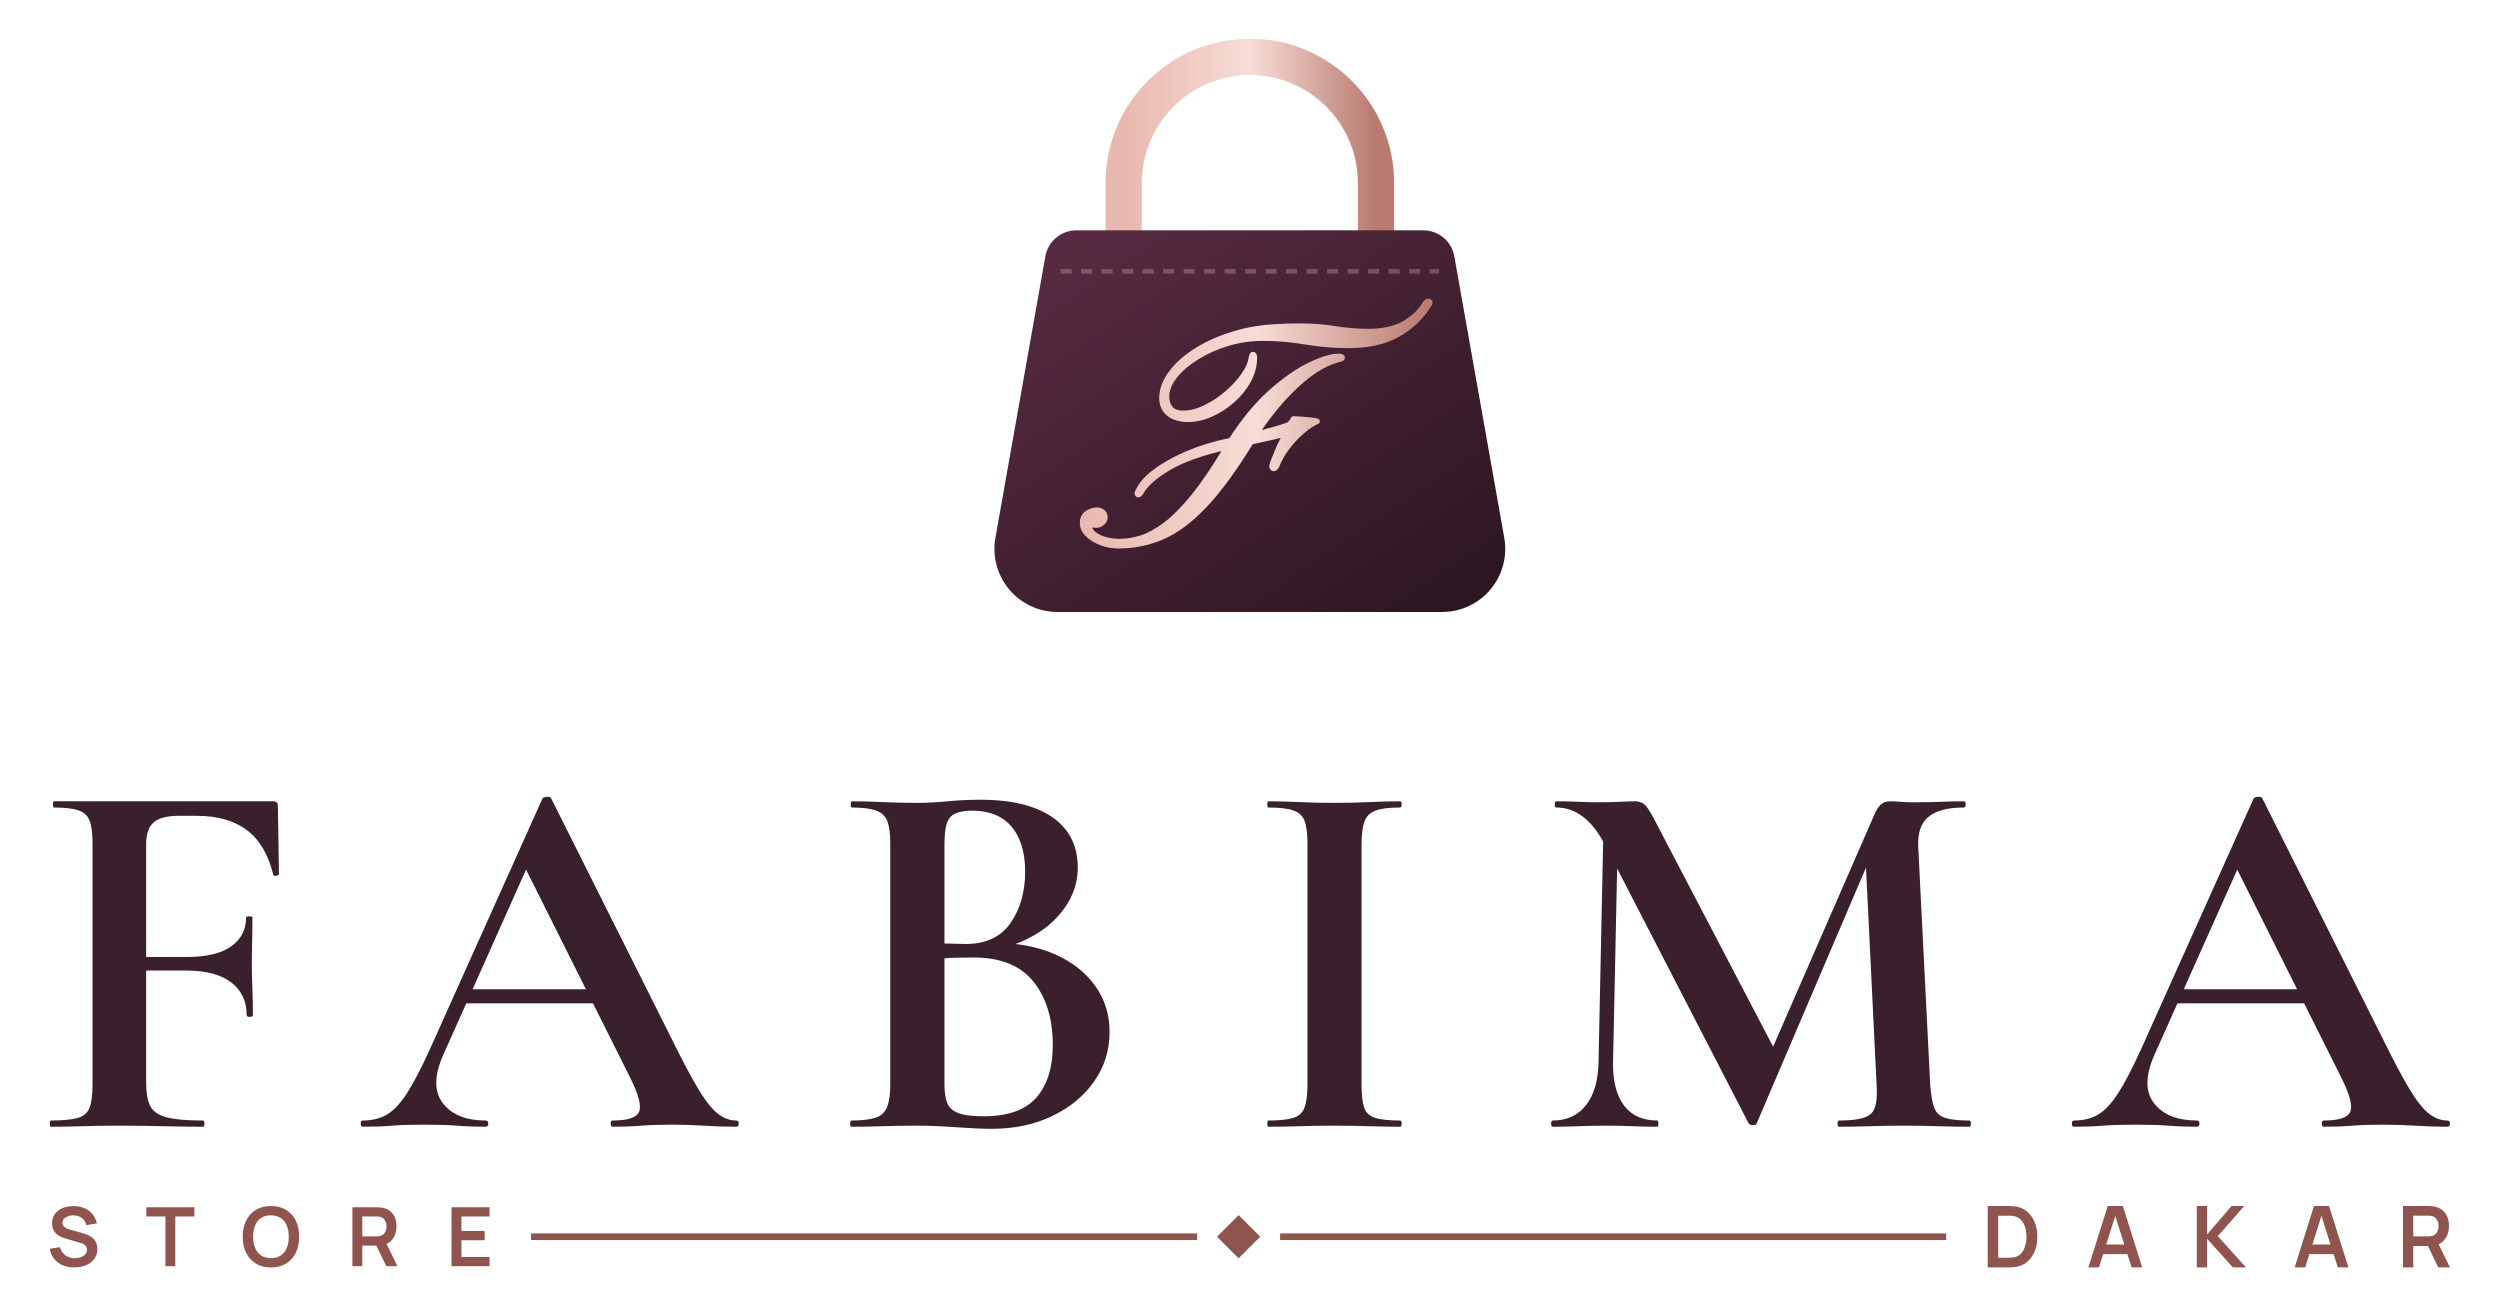
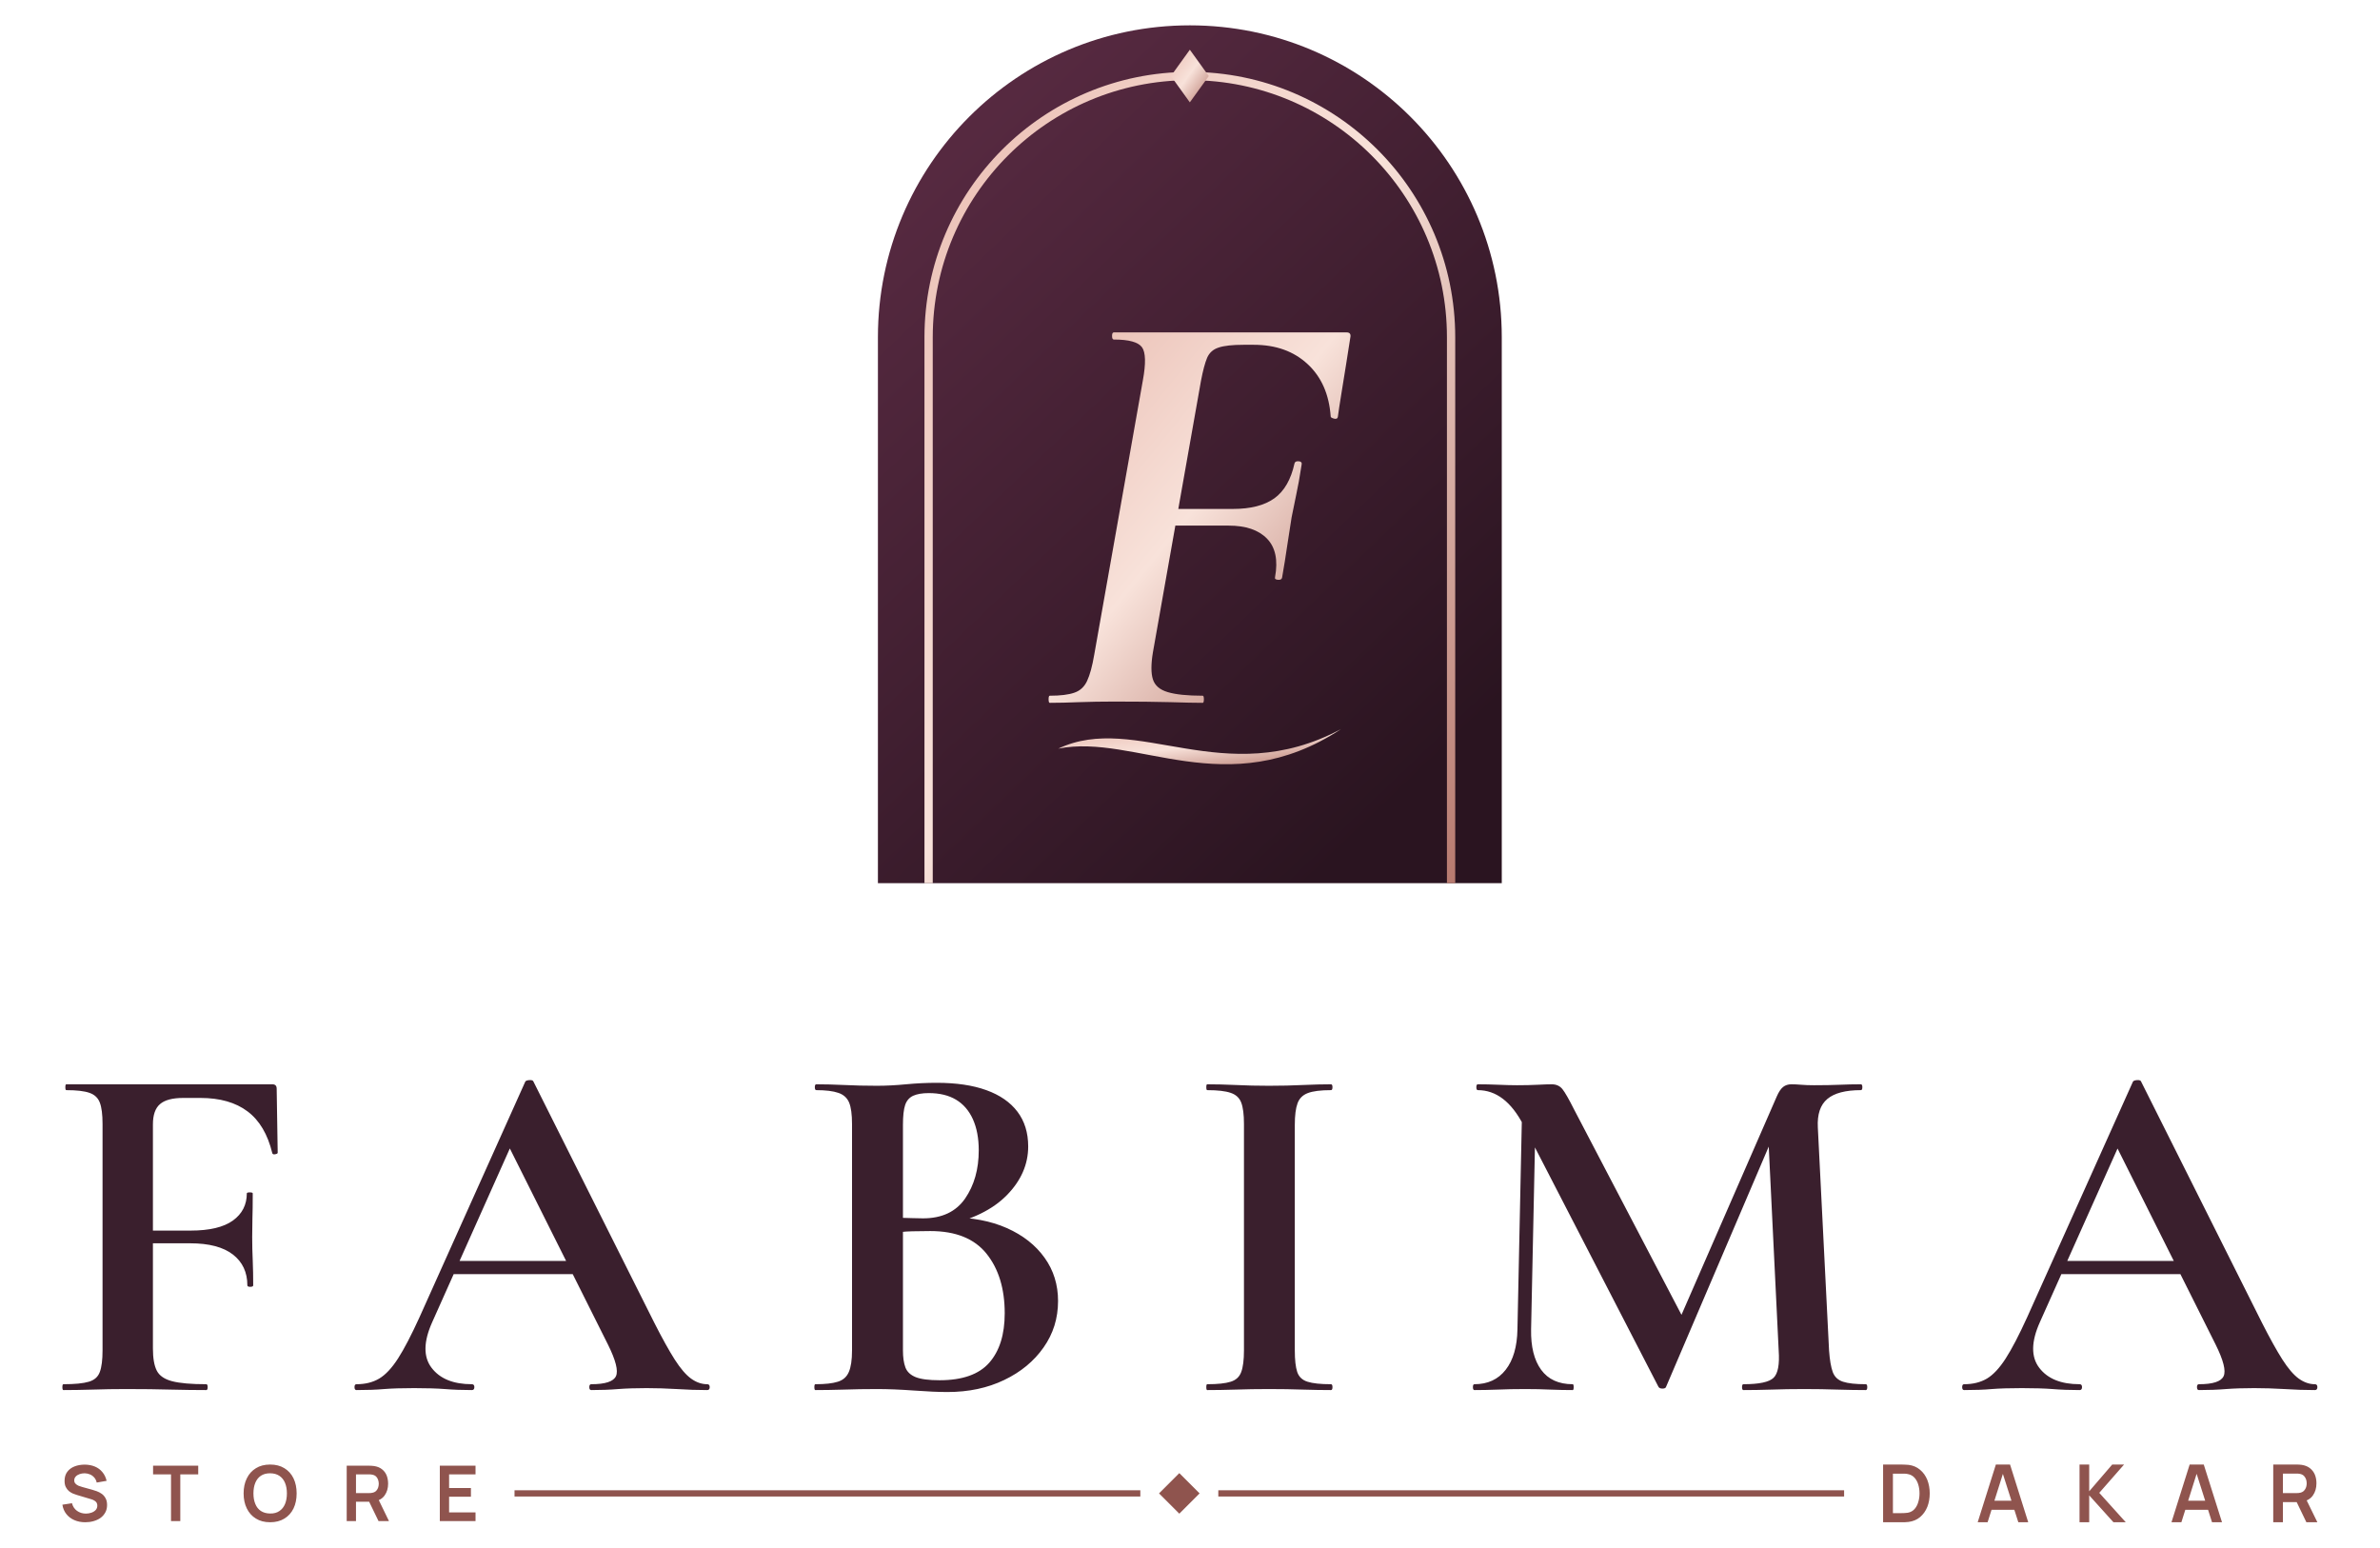
- <svg xmlns="http://www.w3.org/2000/svg" viewBox="-6 -4 301.2 158">
+ <svg xmlns="http://www.w3.org/2000/svg" viewBox="-8 -2 305.2 198.5">
  <defs>
-     <linearGradient id="sg" x1="0" y1="0" x2="1" y2="0">
-       <stop offset="0" stop-color="#e8b8ae" />
-       <stop offset=".5" stop-color="#f7ddd6" />
-       <stop offset="1" stop-color="#b97a70" />
+     <linearGradient id="sg" x1="0" y1="0" x2="1" y2="1">
+       <stop offset="0" stop-color="#e9bcb1" />
+       <stop offset=".48" stop-color="#f8e2da" />
+       <stop offset="1" stop-color="#b77a6f" />
    </linearGradient>
-     <linearGradient id="sb" x1="0" y1="0" x2=".9" y2="1">
-       <stop offset="0" stop-color="#5c2c44" />
-       <stop offset="1" stop-color="#2c1621" />
+     <linearGradient id="sp" x1="0" y1="0" x2=".7" y2="1">
+       <stop offset="0" stop-color="#5e2d46" />
+       <stop offset="1" stop-color="#2a1420" />
    </linearGradient>
  </defs>
-   <g transform="translate(109.43 0) scale(.95) translate(-13 -17)">
-     <path d="M34 43.5V36A16 16 0 0 1 66 36V43.5" fill="none" stroke="url(#sg)" stroke-width="4.6" stroke-linecap="round" />
-     <path d="M28 42H72A4 4 0 0 1 75.95 45.4L82.25 80.9A8 8 0 0 1 74.4 90.4H25.6A8 8 0 0 1 17.75 80.9L24.05 45.4A4 4 0 0 1 28 42Z" fill="url(#sb)" />
-     <path d="M26 47.2H74" stroke="#f0c9c1" stroke-opacity="0.28" stroke-width=".6" stroke-dasharray="1.4 1.2" />
-     <path d="M42.15 65.96L42.15 65.96Q40.65 65.96 39.76 65.26Q38.86 64.56 38.86 63.26L38.86 63.26Q38.86 61.61 40.15 59.95Q41.44 58.28 43.8 56.92Q46.17 55.55 49.35 54.78L49.35 54.78Q51.09 54.39 52.88 54.27Q54.67 54.15 56.46 54.15L56.46 54.15Q58.58 54.15 60.77 54.49Q62.95 54.84 64.98 54.84L64.98 54.84Q67.8 54.84 69.55 53.85Q71.3 52.87 72.21 51.34L72.21 51.34Q72.36 51.1 72.46 51.05Q72.56 51 72.64 51L72.64 51Q72.82 51 72.82 51.14L72.82 51.14Q72.82 51.22 72.8 51.3Q72.78 51.37 72.64 51.53L72.64 51.53Q71.18 53.85 68.71 55.22Q66.24 56.59 62.52 56.59L62.52 56.59Q59.81 56.59 57.06 56.13Q54.31 55.67 51.62 55.67L51.62 55.67Q49.37 55.67 47.2 56.32Q45.02 56.98 43.27 58.07Q41.52 59.15 40.48 60.46Q39.43 61.77 39.43 63.07L39.43 63.07Q39.43 64.03 39.94 64.62Q40.44 65.21 41.52 65.21L41.52 65.21Q42.9 65.21 44.36 64.5Q45.83 63.79 47.11 62.69Q48.39 61.59 49.24 60.38Q50.08 59.17 50.2 58.16L50.2 58.16Q50.3 57.75 50.38 57.75L50.38 57.75Q50.57 57.75 50.57 58.16L50.57 58.16Q50.57 59.64 49.82 61.03Q49.06 62.42 47.81 63.53Q46.56 64.64 45.08 65.3Q43.61 65.96 42.15 65.96ZM33.35 82L33.35 82Q32.21 82 31.17 81.61Q30.12 81.21 29.45 80.56Q28.79 79.91 28.79 79.13L28.79 79.13Q28.79 78.26 29.4 77.88Q30.01 77.49 30.62 77.49L30.62 77.49Q30.95 77.49 31.29 77.71Q31.62 77.93 31.62 78.4L31.62 78.4Q31.62 78.77 31.29 79.08Q30.95 79.38 30.5 79.38L30.5 79.38Q30.24 79.38 30.01 79.34Q29.77 79.3 29.57 79.19L29.57 79.19L29.57 79.28Q29.57 80.25 30.72 80.86Q31.88 81.47 33.51 81.47L33.51 81.47Q34.83 81.47 36.26 81.02Q37.7 80.56 39.35 79.32Q40.99 78.08 42.89 75.74Q44.79 73.4 47.03 69.62L47.03 69.62Q47.03 69.6 47.13 69.46L47.13 69.46Q42.39 70.53 39.76 72.07Q37.13 73.61 36.24 75.13L36.24 75.13Q36.03 75.52 35.87 75.52L35.87 75.52Q35.73 75.52 35.73 75.37L35.73 75.37Q35.73 75.21 35.87 75.03L35.87 75.03Q36.38 73.85 38.01 72.62Q39.63 71.39 42.08 70.34Q44.53 69.29 47.52 68.68L47.52 68.68Q47.58 68.68 47.62 68.66L47.62 68.66Q50.02 64.92 52.66 62.56Q55.3 60.21 57.6 59.1Q59.9 57.99 61.26 57.99L61.26 57.99Q61.71 57.99 61.71 58.16L61.71 58.16Q61.71 58.24 61.56 58.28Q61.4 58.32 60.89 58.48L60.89 58.48Q58.58 59.15 55.89 61.64Q53.19 64.13 50.71 67.91L50.71 67.91Q51.93 67.59 53.03 67.28Q54.14 66.96 54.86 66.71L54.86 66.71Q55.04 66.59 55.22 66.41Q55.4 66.23 55.53 65.92L55.53 65.92Q55.77 65.92 56.4 65.96Q57.03 66 57.66 66.07Q58.29 66.14 58.53 66.22L58.53 66.22Q57.62 66.63 56.62 67.49Q55.61 68.36 54.75 69.49Q53.88 70.62 53.39 71.88L53.39 71.88Q53.21 72.2 53.05 72.2L53.05 72.2Q52.82 72.2 52.82 71.92L52.82 71.92Q52.82 71.8 52.98 71.33L52.98 71.33Q53.43 70.15 53.81 69.32Q54.2 68.48 54.69 67.73L54.69 67.73Q53.9 67.99 52.67 68.26Q51.44 68.54 50.14 68.81L50.14 68.81L50.06 68.95Q46.99 73.95 44.31 76.8Q41.62 79.66 38.97 80.83Q36.32 82 33.35 82Z" fill="url(#sg)" stroke="url(#sg)" stroke-width=".7" stroke-linejoin="round" />
+   <g transform="translate(103.33 0) scale(1.25) translate(-17 -5)">
+     <path d="M18 94V38A32 32 0 0 1 82 38V94Z" fill="url(#sp)" />
+     <path d="M23.2 94V38A26.8 26.8 0 0 1 76.8 38V94" fill="none" stroke="url(#sg)" stroke-opacity="1" stroke-width=".85" />
+     <path d="M50 8.5L51.944 11.2L50 13.9L48.056 11.2Z" fill="url(#sg)" />
+     <path d="M35.63 75.50L35.63 75.50Q35.51 75.50 35.51 75.13Q35.51 74.77 35.63 74.77L35.63 74.77Q37.27 74.77 38.15 74.46Q39.04 74.16 39.46 73.25Q39.89 72.33 40.19 70.57L40.19 70.57L45.18 42.42Q45.66 39.81 45.09 39.02Q44.51 38.23 42.20 38.23L42.20 38.23Q42.02 38.23 42.02 37.86Q42.02 37.50 42.20 37.50L42.20 37.50L66.09 37.50Q66.58 37.50 66.46 38.04L66.46 38.04Q66.27 39.20 66.03 40.78Q65.79 42.36 65.54 43.82Q65.30 45.28 65.18 46.19L65.18 46.19Q65.12 46.43 64.78 46.34Q64.45 46.25 64.45 46.13L64.45 46.13Q64.21 42.72 62.08 40.75Q59.95 38.77 56.55 38.77L56.55 38.77L55.51 38.77Q53.81 38.77 52.96 39.05Q52.11 39.32 51.77 40.11Q51.44 40.90 51.14 42.48L51.14 42.48L46.21 70.33Q45.91 72.15 46.21 73.09Q46.51 74.04 47.73 74.40Q48.95 74.77 51.32 74.77L51.32 74.77Q51.44 74.77 51.44 75.13Q51.44 75.50 51.32 75.50L51.32 75.50Q50.16 75.50 47.97 75.43Q45.78 75.37 42.26 75.37L42.26 75.37Q40.37 75.37 38.67 75.43Q36.97 75.50 35.63 75.50ZM59.46 62.67L59.46 62.67Q59.40 62.91 59.04 62.88Q58.67 62.85 58.74 62.61L58.74 62.61Q59.22 59.99 57.91 58.65Q56.61 57.32 53.99 57.32L53.99 57.32L45.91 57.32L46.09 55.61L54.42 55.61Q57.15 55.61 58.67 54.52Q60.19 53.43 60.74 50.93L60.74 50.93Q60.80 50.69 61.17 50.72Q61.53 50.75 61.47 51.05L61.47 51.05Q61.17 53.00 60.92 54.12Q60.68 55.25 60.44 56.47L60.44 56.47Q60.19 57.99 59.98 59.44Q59.77 60.90 59.46 62.67Z" fill="url(#sg)" />
+     <path d="M36.5 80.2C44.5 76.4 53.5 84.6 65.5 78.2C53.8 85.9 44.4 78.6 36.5 80.2Z" fill="url(#sg)" />
  </g>
-   <path d="M0.13 131.75L0.13 131.75Q0 131.75 0 131.37Q0 131 0.13 131L0.13 131Q2.32 131 3.39 130.68Q4.46 130.37 4.8 129.43Q5.15 128.49 5.15 126.67L5.15 126.67L5.15 97.62Q5.15 95.8 4.8 94.89Q4.46 93.98 3.48 93.64Q2.51 93.29 0.5 93.29L0.5 93.29Q0.38 93.29 0.38 92.91Q0.38 92.54 0.5 92.54L0.5 92.54L26.92 92.54Q27.48 92.54 27.48 93.1L27.48 93.1L27.61 101.32Q27.61 101.45 27.29 101.51Q26.98 101.57 26.92 101.38L26.92 101.38Q26.04 97.74 23.75 96.02Q21.46 94.29 17.69 94.29L17.69 94.29L15.5 94.29Q13.43 94.29 12.52 95.08Q11.61 95.86 11.61 97.68L11.61 97.68L11.61 126.42Q11.61 128.3 12.11 129.27Q12.61 130.24 14.09 130.62Q15.56 131 18.45 131L18.45 131Q18.63 131 18.63 131.37Q18.63 131.75 18.45 131.75L18.45 131.75Q16.38 131.75 13.9 131.69Q11.42 131.62 8.16 131.62L8.16 131.62Q5.96 131.62 3.86 131.69Q1.76 131.75 0.13 131.75ZM23.72 118.32L23.72 118.32Q23.72 115.81 21.87 114.37Q20.01 112.93 16.38 112.93L16.38 112.93L8.53 112.93L8.53 111.3L16.44 111.3Q20.08 111.3 21.87 110.01Q23.65 108.72 23.65 106.53L23.65 106.53Q23.65 106.4 24.03 106.4Q24.41 106.4 24.41 106.53L24.41 106.53Q24.41 108.6 24.37 109.73Q24.34 110.86 24.34 112.11L24.34 112.11Q24.34 113.68 24.41 115.15Q24.47 116.63 24.47 118.32L24.47 118.32Q24.47 118.51 24.09 118.51Q23.72 118.51 23.72 118.32ZM68.01 116.88L48.87 116.88L49.75 115.19L67.57 115.19L68.01 116.88ZM82.69 131L82.69 131Q83.01 131 83.01 131.37Q83.01 131.75 82.69 131.75L82.69 131.75Q80.81 131.75 78.8 131.62Q76.79 131.5 74.91 131.5L74.91 131.5Q72.84 131.5 71.27 131.62Q69.7 131.75 67.82 131.75L67.82 131.75Q67.57 131.75 67.57 131.37Q67.57 131 67.82 131L67.82 131Q70.52 131 70.99 129.96Q71.46 128.93 69.96 125.91L69.96 125.91L57.03 100.07L59.85 95.24L47.43 123.03Q45.74 126.79 47.34 128.89Q48.94 131 52.51 131L52.51 131Q52.83 131 52.83 131.37Q52.83 131.75 52.51 131.75L52.51 131.75Q50.63 131.75 49.06 131.62Q47.49 131.5 45.11 131.5L45.11 131.5Q42.73 131.5 41.25 131.62Q39.78 131.75 37.71 131.75L37.71 131.75Q37.46 131.75 37.46 131.37Q37.46 131 37.71 131L37.71 131Q39.4 131 40.62 130.28Q41.85 129.55 43.04 127.7Q44.23 125.85 45.8 122.4L45.8 122.4L59.35 92.22Q59.41 92.04 59.89 92Q60.36 91.97 60.42 92.22L60.42 92.22L75.92 123.15Q77.42 126.1 78.52 127.83Q79.62 129.55 80.62 130.28Q81.62 131 82.69 131ZM113.12 110.67L113.12 110.67L113.81 109.6Q118.01 109.6 121.12 110.98Q124.22 112.36 125.95 114.78Q127.68 117.19 127.68 120.33L127.68 120.33Q127.68 123.66 125.82 126.29Q123.97 128.93 120.77 130.46Q117.57 132 113.5 132L113.5 132Q111.8 132 109.2 131.81Q106.6 131.62 104.46 131.62L104.46 131.62Q102.2 131.62 100.2 131.69Q98.19 131.75 96.56 131.75L96.56 131.75Q96.43 131.75 96.43 131.37Q96.43 131 96.56 131L96.56 131Q98.44 131 99.44 130.68Q100.45 130.37 100.85 129.43Q101.26 128.49 101.26 126.67L101.26 126.67L101.26 97.62Q101.26 95.8 100.89 94.89Q100.51 93.98 99.51 93.64Q98.5 93.29 96.68 93.29L96.68 93.29Q96.49 93.29 96.49 92.91Q96.49 92.54 96.68 92.54L96.68 92.54Q98.25 92.54 100.23 92.63Q102.2 92.73 104.46 92.73L104.46 92.73Q106.22 92.73 108.19 92.54Q110.17 92.35 112.12 92.35L112.12 92.35Q115.88 92.35 118.48 93.29Q121.09 94.23 122.47 96.05Q123.85 97.87 123.85 100.51L123.85 100.51Q123.85 103.96 121.12 106.75Q118.39 109.54 113.12 110.67ZM111.11 93.67L111.11 93.67Q109.86 93.67 109.1 94.01Q108.35 94.36 108.07 95.2Q107.79 96.05 107.79 97.74L107.79 97.74L107.79 110.04L105.53 109.6Q107.6 109.67 108.92 109.7Q110.23 109.73 110.36 109.73L110.36 109.73Q114 109.73 115.76 107.19Q117.51 104.65 117.51 101.01L117.51 101.01Q117.51 98.69 116.76 97.02Q116.01 95.36 114.59 94.51Q113.18 93.67 111.11 93.67ZM112.49 130.49L112.49 130.49Q116.88 130.49 118.86 128.24Q120.84 125.98 120.84 121.9L120.84 121.9Q120.84 117.19 118.52 114.28Q116.19 111.36 111.3 111.36L111.3 111.36Q110.48 111.36 108.98 111.39Q107.47 111.42 105.78 111.74L105.78 111.74L107.79 110.98L107.79 126.67Q107.79 127.99 108.1 128.83Q108.41 129.68 109.42 130.09Q110.42 130.49 112.49 130.49ZM158.04 97.74L158.04 126.67Q158.04 128.49 158.35 129.43Q158.67 130.37 159.67 130.68Q160.68 131 162.68 131L162.68 131Q162.87 131 162.87 131.37Q162.87 131.75 162.68 131.75L162.68 131.75Q161.05 131.75 159.08 131.69Q157.1 131.62 154.72 131.62L154.72 131.62Q152.46 131.62 150.45 131.69Q148.44 131.75 146.81 131.75L146.81 131.75Q146.69 131.75 146.69 131.37Q146.69 131 146.81 131L146.81 131Q148.82 131 149.82 130.68Q150.83 130.37 151.17 129.43Q151.52 128.49 151.52 126.67L151.52 126.67L151.52 97.62Q151.52 95.8 151.17 94.89Q150.83 93.98 149.82 93.64Q148.82 93.29 146.81 93.29L146.81 93.29Q146.69 93.29 146.69 92.91Q146.69 92.54 146.81 92.54L146.81 92.54Q148.44 92.54 150.45 92.63Q152.46 92.73 154.72 92.73L154.72 92.73Q157.1 92.73 159.11 92.63Q161.12 92.54 162.68 92.54L162.68 92.54Q162.87 92.54 162.87 92.91Q162.87 93.29 162.68 93.29L162.68 93.29Q160.68 93.29 159.7 93.67Q158.73 94.04 158.39 94.98Q158.04 95.93 158.04 97.74L158.04 97.74ZM186.59 123.97L186.59 123.97L187.22 93.98L188.97 94.11L188.34 123.97Q188.28 127.3 189.63 129.15Q190.98 131 193.68 131L193.68 131Q193.8 131 193.8 131.37Q193.8 131.75 193.68 131.75L193.68 131.75Q192.3 131.75 190.82 131.69Q189.35 131.62 187.59 131.62L187.59 131.62Q185.65 131.62 184.05 131.69Q182.45 131.75 181.07 131.75L181.07 131.75Q180.88 131.75 180.88 131.37Q180.88 131 181.07 131L181.07 131Q183.64 131 185.08 129.15Q186.53 127.3 186.59 123.97ZM231.26 131L231.26 131Q231.45 131 231.45 131.37Q231.45 131.75 231.26 131.75L231.26 131.75Q229.69 131.75 227.65 131.69Q225.61 131.62 223.35 131.62L223.35 131.62Q221.09 131.62 219.15 131.69Q217.21 131.75 215.57 131.75L215.57 131.75Q215.39 131.75 215.39 131.37Q215.39 131 215.57 131L215.57 131Q218.59 131 219.43 130.18Q220.28 129.37 220.09 126.67L220.09 126.67L218.71 98.37L221.72 93.73L205.66 131.31Q205.6 131.56 205.19 131.56Q204.78 131.56 204.66 131.31L204.66 131.31L187.34 97.74Q185.02 93.29 181.51 93.29L181.51 93.29Q181.32 93.29 181.32 92.91Q181.32 92.54 181.51 92.54L181.51 92.54Q182.76 92.54 184.17 92.6Q185.58 92.66 186.53 92.66L186.53 92.66Q188.03 92.66 189.19 92.6Q190.35 92.54 190.98 92.54L190.98 92.54Q191.86 92.54 192.36 93.16Q192.86 93.79 193.87 95.8L193.87 95.8L207.98 122.78L205.03 128.05L219.84 94.11Q220.22 93.23 220.66 92.88Q221.09 92.54 221.72 92.54L221.72 92.54Q222.29 92.54 222.98 92.6Q223.67 92.66 224.61 92.66L224.61 92.66Q226.55 92.66 227.9 92.6Q229.25 92.54 230.63 92.54L230.63 92.54Q230.82 92.54 230.82 92.91Q230.82 93.29 230.63 93.29L230.63 93.29Q227.68 93.29 226.33 94.42Q224.98 95.55 225.11 98.06L225.11 98.06L226.55 126.67Q226.68 128.49 227.02 129.43Q227.37 130.37 228.34 130.68Q229.31 131 231.26 131ZM274.17 116.88L255.04 116.88L255.92 115.19L273.73 115.19L274.17 116.88ZM288.85 131L288.85 131Q289.17 131 289.17 131.37Q289.17 131.75 288.85 131.75L288.85 131.75Q286.97 131.75 284.96 131.62Q282.96 131.5 281.07 131.5L281.07 131.5Q279 131.5 277.44 131.62Q275.87 131.75 273.98 131.75L273.98 131.75Q273.73 131.75 273.73 131.37Q273.73 131 273.98 131L273.98 131Q276.68 131 277.15 129.96Q277.62 128.93 276.12 125.91L276.12 125.91L263.19 100.07L266.02 95.24L253.59 123.03Q251.9 126.79 253.5 128.89Q255.1 131 258.68 131L258.68 131Q258.99 131 258.99 131.37Q258.99 131.75 258.68 131.75L258.68 131.75Q256.79 131.75 255.23 131.62Q253.66 131.5 251.27 131.5L251.27 131.5Q248.89 131.5 247.41 131.62Q245.94 131.75 243.87 131.75L243.87 131.75Q243.62 131.75 243.62 131.37Q243.62 131 243.87 131L243.87 131Q245.56 131 246.79 130.28Q248.01 129.55 249.2 127.7Q250.39 125.85 251.96 122.4L251.96 122.4L265.51 92.22Q265.58 92.04 266.05 92Q266.52 91.97 266.58 92.22L266.58 92.22L282.08 123.15Q283.58 126.1 284.68 127.83Q285.78 129.55 286.78 130.28Q287.79 131 288.85 131Z" fill="#3a1f2d" />
-   <path d="M2.94 148.7L2.94 148.7Q2.16 148.7 1.54 148.43Q0.91 148.16 0.51 147.65Q0.11 147.15-0 146.45L-0 146.45L1.23 146.26Q1.39 146.89 1.88 147.24Q2.37 147.59 3.01 147.59L3.01 147.59Q3.39 147.59 3.73 147.47Q4.07 147.35 4.28 147.12Q4.48 146.89 4.48 146.56L4.48 146.56Q4.48 146.42 4.43 146.29Q4.39 146.16 4.29 146.07Q4.19 145.97 4.04 145.89Q3.89 145.8 3.7 145.75L3.7 145.75L1.86 145.2Q1.62 145.13 1.35 145.02Q1.08 144.9 0.83 144.7Q0.59 144.49 0.43 144.17Q0.28 143.85 0.28 143.39L0.28 143.39Q0.28 142.7 0.62 142.24Q0.97 141.77 1.56 141.54Q2.15 141.31 2.87 141.31L2.87 141.31Q3.6 141.32 4.17 141.56Q4.75 141.8 5.13 142.27Q5.52 142.73 5.67 143.39L5.67 143.39L4.4 143.61Q4.32 143.23 4.09 142.97Q3.87 142.71 3.55 142.57Q3.22 142.43 2.86 142.42L2.86 142.42Q2.5 142.42 2.2 142.53Q1.89 142.64 1.71 142.84Q1.52 143.05 1.52 143.33L1.52 143.33Q1.52 143.59 1.68 143.75Q1.84 143.92 2.07 144.02Q2.31 144.11 2.55 144.18L2.55 144.18L3.82 144.53Q4.09 144.6 4.41 144.72Q4.74 144.84 5.04 145.05Q5.34 145.26 5.53 145.61Q5.73 145.95 5.73 146.49L5.73 146.49Q5.73 147.04 5.5 147.45Q5.27 147.87 4.88 148.15Q4.49 148.42 3.99 148.56Q3.49 148.7 2.94 148.7ZM15.12 148.55L13.93 148.55L13.93 142.56L11.63 142.56L11.63 141.45L17.42 141.45L17.42 142.56L15.12 142.56L15.12 148.55ZM26.64 148.7L26.64 148.7Q25.57 148.7 24.82 148.23Q24.06 147.77 23.65 146.93Q23.24 146.1 23.24 145L23.24 145Q23.24 143.9 23.65 143.07Q24.06 142.23 24.82 141.77Q25.57 141.3 26.64 141.3L26.64 141.3Q27.71 141.3 28.47 141.77Q29.23 142.23 29.64 143.07Q30.04 143.9 30.04 145L30.04 145Q30.04 146.1 29.64 146.93Q29.23 147.77 28.47 148.23Q27.71 148.7 26.64 148.7ZM26.64 147.58L26.64 147.58Q27.36 147.59 27.83 147.26Q28.31 146.94 28.55 146.36Q28.79 145.78 28.79 145L28.79 145Q28.79 144.22 28.55 143.65Q28.31 143.07 27.83 142.75Q27.36 142.43 26.64 142.42L26.64 142.42Q25.93 142.42 25.45 142.74Q24.98 143.06 24.74 143.64Q24.5 144.22 24.5 145L24.5 145Q24.5 145.78 24.74 146.35Q24.97 146.93 25.45 147.25Q25.93 147.57 26.64 147.58ZM37.65 148.55L36.46 148.55L36.46 141.45L39.39 141.45Q39.5 141.45 39.66 141.46Q39.82 141.46 39.96 141.49L39.96 141.49Q40.58 141.58 40.98 141.9Q41.38 142.21 41.58 142.69Q41.77 143.18 41.77 143.76L41.77 143.76Q41.77 144.63 41.33 145.25Q40.89 145.88 39.99 146.03L39.99 146.03L39.48 146.07L37.65 146.07L37.65 148.55ZM41.88 148.55L40.54 148.55L39.14 145.66L40.35 145.4L41.88 148.55ZM37.65 142.56L37.65 144.96L39.34 144.96Q39.44 144.96 39.57 144.95Q39.69 144.94 39.79 144.91L39.79 144.91Q40.09 144.84 40.26 144.65Q40.43 144.46 40.5 144.23Q40.57 143.99 40.57 143.76L40.57 143.76Q40.57 143.54 40.5 143.3Q40.43 143.06 40.26 142.87Q40.09 142.68 39.79 142.61L39.79 142.61Q39.69 142.58 39.57 142.57Q39.44 142.56 39.34 142.56L39.34 142.56L37.65 142.56ZM52.98 148.55L48.4 148.55L48.4 141.45L52.98 141.45L52.98 142.56L49.59 142.56L49.59 144.31L52.39 144.31L52.39 145.43L49.59 145.43L49.59 147.44L52.98 147.44L52.98 148.55ZM235.84 148.7L233.48 148.7L233.48 141.3L235.84 141.3Q235.93 141.3 236.2 141.31Q236.48 141.31 236.74 141.34L236.74 141.34Q237.61 141.45 238.22 141.97Q238.83 142.48 239.15 143.27Q239.46 144.06 239.46 145L239.46 145Q239.46 145.94 239.15 146.73Q238.83 147.52 238.22 148.04Q237.61 148.55 236.74 148.66L236.74 148.66Q236.48 148.69 236.21 148.7Q235.93 148.7 235.84 148.7L235.84 148.7ZM234.74 142.47L234.74 147.53L235.84 147.53Q235.99 147.53 236.23 147.52Q236.47 147.51 236.65 147.48L236.65 147.48Q237.18 147.38 237.51 147.01Q237.84 146.64 237.99 146.11Q238.15 145.58 238.15 145L238.15 145Q238.15 144.4 237.99 143.87Q237.83 143.34 237.5 142.98Q237.17 142.62 236.65 142.52L236.65 142.52Q236.47 142.48 236.23 142.47Q235.99 142.47 235.84 142.47L235.84 142.47L234.74 142.47ZM246.88 148.7L245.61 148.7L247.94 141.3L249.76 141.3L252.09 148.7L250.82 148.7L248.7 142.06L248.98 142.06L246.88 148.7ZM250.8 147.1L246.91 147.1L246.91 145.94L250.8 145.94L250.8 147.1ZM259.91 148.7L258.67 148.7L258.67 141.3L259.91 141.3L259.91 144.73L262.86 141.3L264.38 141.3L261.2 144.93L264.6 148.7L263.02 148.7L259.91 145.25L259.91 148.7ZM271.73 148.7L270.46 148.7L272.79 141.3L274.6 141.3L276.94 148.7L275.66 148.7L273.55 142.06L273.82 142.06L271.73 148.7ZM275.64 147.1L271.76 147.1L271.76 145.94L275.64 145.94L275.64 147.1ZM284.75 148.7L283.51 148.7L283.51 141.3L286.57 141.3Q286.68 141.3 286.85 141.31Q287.02 141.32 287.16 141.34L287.16 141.34Q287.81 141.44 288.22 141.77Q288.64 142.1 288.85 142.6Q289.05 143.1 289.05 143.71L289.05 143.71Q289.05 144.62 288.59 145.26Q288.13 145.92 287.19 146.07L287.19 146.07L286.66 146.12L284.75 146.12L284.75 148.7ZM289.17 148.7L287.76 148.7L286.31 145.69L287.56 145.41L289.17 148.7ZM284.75 142.46L284.75 144.96L286.52 144.96Q286.62 144.96 286.75 144.95Q286.88 144.94 286.99 144.91L286.99 144.91Q287.3 144.83 287.47 144.64Q287.65 144.44 287.73 144.19Q287.8 143.95 287.8 143.71L287.8 143.71Q287.8 143.47 287.73 143.23Q287.65 142.98 287.47 142.78Q287.3 142.59 286.99 142.51L286.99 142.51Q286.88 142.48 286.75 142.47Q286.62 142.46 286.52 142.46L286.52 142.46L284.75 142.46Z" fill="#8f544e" />
-   <path d="M57.98 145H138.23M148.23 145H228.48" stroke="#8f544e" stroke-width=".8" />
-   <path d="M143.23 142.4L145.83 145L143.23 147.6L140.63 145Z" fill="#8f544e" />
+   <g transform="translate(0 136.5)">
+     <path d="M0.13 39.75L0.13 39.75Q0 39.75 0 39.37Q0 39 0.13 39L0.13 39Q2.32 39 3.39 38.68Q4.46 38.37 4.8 37.43Q5.15 36.49 5.15 34.67L5.15 34.67L5.15 5.62Q5.15 3.8 4.8 2.89Q4.46 1.98 3.48 1.64Q2.51 1.29 0.5 1.29L0.5 1.29Q0.38 1.29 0.38 0.91Q0.38 0.54 0.5 0.54L0.5 0.54L26.92 0.54Q27.48 0.54 27.48 1.1L27.48 1.1L27.61 9.32Q27.61 9.45 27.29 9.51Q26.98 9.57 26.92 9.38L26.92 9.38Q26.04 5.74 23.75 4.02Q21.46 2.29 17.69 2.29L17.69 2.29L15.5 2.29Q13.43 2.29 12.52 3.08Q11.61 3.86 11.61 5.68L11.61 5.68L11.61 34.42Q11.61 36.3 12.11 37.27Q12.61 38.24 14.09 38.62Q15.56 39 18.45 39L18.45 39Q18.63 39 18.63 39.37Q18.63 39.75 18.45 39.75L18.45 39.75Q16.38 39.75 13.9 39.69Q11.42 39.62 8.16 39.62L8.16 39.62Q5.96 39.62 3.86 39.69Q1.76 39.75 0.13 39.75ZM23.72 26.32L23.72 26.32Q23.72 23.81 21.87 22.37Q20.01 20.93 16.38 20.93L16.38 20.93L8.53 20.93L8.53 19.3L16.44 19.3Q20.08 19.3 21.87 18.01Q23.65 16.72 23.65 14.53L23.65 14.53Q23.65 14.4 24.03 14.4Q24.41 14.4 24.41 14.53L24.41 14.53Q24.41 16.6 24.37 17.73Q24.34 18.86 24.34 20.11L24.34 20.11Q24.34 21.68 24.41 23.15Q24.47 24.63 24.47 26.32L24.47 26.32Q24.47 26.51 24.09 26.51Q23.72 26.51 23.72 26.32ZM68.01 24.88L48.87 24.88L49.75 23.19L67.57 23.19L68.01 24.88ZM82.69 39L82.69 39Q83.01 39 83.01 39.37Q83.01 39.75 82.69 39.75L82.69 39.75Q80.81 39.75 78.8 39.62Q76.79 39.5 74.91 39.5L74.91 39.5Q72.84 39.5 71.27 39.62Q69.7 39.75 67.82 39.75L67.82 39.75Q67.57 39.75 67.57 39.37Q67.57 39 67.82 39L67.82 39Q70.52 39 70.99 37.96Q71.46 36.93 69.96 33.91L69.96 33.91L57.03 8.07L59.85 3.24L47.43 31.03Q45.74 34.79 47.34 36.89Q48.94 39 52.51 39L52.51 39Q52.83 39 52.83 39.37Q52.83 39.75 52.51 39.75L52.51 39.75Q50.63 39.75 49.06 39.62Q47.49 39.5 45.11 39.5L45.11 39.5Q42.73 39.5 41.25 39.62Q39.78 39.75 37.71 39.75L37.71 39.75Q37.46 39.75 37.46 39.37Q37.46 39 37.71 39L37.71 39Q39.4 39 40.62 38.28Q41.85 37.55 43.04 35.7Q44.23 33.85 45.8 30.4L45.8 30.4L59.35 0.22Q59.41 0.04 59.89 0Q60.36-0.03 60.42 0.22L60.42 0.22L75.92 31.15Q77.42 34.1 78.52 35.83Q79.62 37.55 80.62 38.28Q81.62 39 82.69 39ZM113.12 18.67L113.12 18.67L113.81 17.6Q118.01 17.6 121.12 18.98Q124.22 20.36 125.95 22.78Q127.68 25.19 127.68 28.33L127.68 28.33Q127.68 31.66 125.82 34.29Q123.97 36.93 120.77 38.46Q117.57 40 113.5 40L113.5 40Q111.8 40 109.2 39.81Q106.6 39.62 104.46 39.62L104.46 39.62Q102.2 39.62 100.2 39.69Q98.19 39.75 96.56 39.75L96.56 39.75Q96.43 39.75 96.43 39.37Q96.43 39 96.56 39L96.56 39Q98.44 39 99.44 38.68Q100.45 38.37 100.85 37.43Q101.26 36.49 101.26 34.67L101.26 34.67L101.26 5.62Q101.26 3.8 100.89 2.89Q100.51 1.98 99.51 1.64Q98.5 1.29 96.68 1.29L96.68 1.29Q96.49 1.29 96.49 0.91Q96.49 0.54 96.68 0.54L96.68 0.54Q98.25 0.54 100.23 0.63Q102.2 0.73 104.46 0.73L104.46 0.73Q106.22 0.73 108.19 0.54Q110.17 0.35 112.12 0.35L112.12 0.35Q115.88 0.35 118.48 1.29Q121.09 2.23 122.47 4.05Q123.85 5.87 123.85 8.51L123.85 8.51Q123.85 11.96 121.12 14.75Q118.39 17.54 113.12 18.67ZM111.11 1.67L111.11 1.67Q109.86 1.67 109.1 2.01Q108.35 2.36 108.07 3.2Q107.79 4.05 107.79 5.74L107.79 5.74L107.79 18.04L105.53 17.6Q107.6 17.67 108.92 17.7Q110.23 17.73 110.36 17.73L110.36 17.73Q114 17.73 115.76 15.19Q117.51 12.65 117.51 9.01L117.51 9.01Q117.51 6.69 116.76 5.02Q116.01 3.36 114.59 2.51Q113.18 1.67 111.11 1.67ZM112.49 38.49L112.49 38.49Q116.88 38.49 118.86 36.24Q120.84 33.98 120.84 29.9L120.84 29.9Q120.84 25.19 118.52 22.28Q116.19 19.36 111.3 19.36L111.3 19.36Q110.48 19.36 108.98 19.39Q107.47 19.42 105.78 19.74L105.78 19.74L107.79 18.98L107.79 34.67Q107.79 35.99 108.1 36.83Q108.41 37.68 109.42 38.09Q110.42 38.49 112.49 38.49ZM158.04 5.74L158.04 34.67Q158.04 36.49 158.35 37.43Q158.67 38.37 159.67 38.68Q160.68 39 162.68 39L162.68 39Q162.87 39 162.87 39.37Q162.87 39.75 162.68 39.75L162.68 39.75Q161.05 39.75 159.08 39.69Q157.1 39.62 154.72 39.62L154.72 39.62Q152.46 39.62 150.45 39.69Q148.44 39.75 146.81 39.75L146.81 39.75Q146.69 39.75 146.69 39.37Q146.69 39 146.81 39L146.81 39Q148.82 39 149.82 38.68Q150.83 38.37 151.17 37.43Q151.52 36.49 151.52 34.67L151.52 34.67L151.52 5.62Q151.52 3.8 151.17 2.89Q150.83 1.98 149.82 1.64Q148.82 1.29 146.81 1.29L146.81 1.29Q146.69 1.29 146.69 0.91Q146.69 0.54 146.81 0.54L146.81 0.54Q148.44 0.54 150.45 0.63Q152.46 0.73 154.72 0.73L154.72 0.73Q157.1 0.73 159.11 0.63Q161.12 0.54 162.68 0.54L162.68 0.54Q162.87 0.54 162.87 0.91Q162.87 1.29 162.68 1.29L162.68 1.29Q160.68 1.29 159.7 1.67Q158.73 2.04 158.39 2.98Q158.04 3.93 158.04 5.74L158.04 5.74ZM186.59 31.97L186.59 31.97L187.22 1.98L188.97 2.11L188.34 31.97Q188.28 35.3 189.63 37.15Q190.98 39 193.68 39L193.68 39Q193.8 39 193.8 39.37Q193.8 39.75 193.68 39.75L193.68 39.75Q192.3 39.75 190.82 39.69Q189.35 39.62 187.59 39.62L187.59 39.62Q185.65 39.62 184.05 39.69Q182.45 39.75 181.07 39.75L181.07 39.75Q180.88 39.75 180.88 39.37Q180.88 39 181.07 39L181.07 39Q183.64 39 185.08 37.15Q186.53 35.3 186.59 31.97ZM231.26 39L231.26 39Q231.45 39 231.45 39.37Q231.45 39.75 231.26 39.75L231.26 39.75Q229.69 39.75 227.65 39.69Q225.61 39.62 223.35 39.62L223.35 39.62Q221.09 39.62 219.15 39.69Q217.21 39.75 215.57 39.75L215.57 39.75Q215.39 39.75 215.39 39.37Q215.39 39 215.57 39L215.57 39Q218.59 39 219.43 38.18Q220.28 37.37 220.09 34.67L220.09 34.67L218.71 6.37L221.72 1.73L205.66 39.31Q205.6 39.56 205.19 39.56Q204.78 39.56 204.66 39.31L204.66 39.31L187.34 5.74Q185.02 1.29 181.51 1.29L181.51 1.29Q181.32 1.29 181.32 0.91Q181.32 0.54 181.51 0.54L181.51 0.54Q182.76 0.54 184.17 0.6Q185.58 0.66 186.53 0.66L186.53 0.66Q188.03 0.66 189.19 0.6Q190.35 0.54 190.98 0.54L190.98 0.54Q191.86 0.54 192.36 1.16Q192.86 1.79 193.87 3.8L193.87 3.8L207.98 30.78L205.03 36.05L219.84 2.11Q220.22 1.23 220.66 0.88Q221.09 0.54 221.72 0.54L221.72 0.54Q222.29 0.54 222.98 0.6Q223.67 0.66 224.61 0.66L224.61 0.66Q226.55 0.66 227.9 0.6Q229.25 0.54 230.63 0.54L230.63 0.54Q230.82 0.54 230.82 0.91Q230.82 1.29 230.63 1.29L230.63 1.29Q227.68 1.29 226.33 2.42Q224.98 3.55 225.11 6.06L225.11 6.06L226.55 34.67Q226.68 36.49 227.02 37.43Q227.37 38.37 228.34 38.68Q229.31 39 231.26 39ZM274.17 24.88L255.04 24.88L255.92 23.19L273.73 23.19L274.17 24.88ZM288.85 39L288.85 39Q289.17 39 289.17 39.37Q289.17 39.75 288.85 39.75L288.85 39.75Q286.97 39.75 284.96 39.62Q282.96 39.5 281.07 39.5L281.07 39.5Q279 39.5 277.44 39.62Q275.87 39.75 273.98 39.75L273.98 39.75Q273.73 39.75 273.73 39.37Q273.73 39 273.98 39L273.98 39Q276.68 39 277.15 37.96Q277.62 36.93 276.12 33.91L276.12 33.91L263.19 8.07L266.02 3.24L253.59 31.03Q251.9 34.79 253.5 36.89Q255.1 39 258.68 39L258.68 39Q258.99 39 258.99 39.37Q258.99 39.75 258.68 39.75L258.68 39.75Q256.79 39.75 255.23 39.62Q253.66 39.5 251.27 39.5L251.27 39.5Q248.89 39.5 247.41 39.62Q245.94 39.75 243.87 39.75L243.87 39.75Q243.62 39.75 243.62 39.37Q243.62 39 243.87 39L243.87 39Q245.56 39 246.79 38.28Q248.01 37.55 249.2 35.7Q250.39 33.85 251.96 30.4L251.96 30.4L265.51 0.22Q265.58 0.04 266.05 0Q266.52-0.03 266.58 0.22L266.58 0.22L282.08 31.15Q283.58 34.1 284.68 35.83Q285.78 37.55 286.78 38.28Q287.79 39 288.85 39Z" fill="#3a1f2d" />
+     <path d="M2.94 56.7L2.94 56.7Q2.16 56.7 1.54 56.43Q0.91 56.16 0.51 55.65Q0.11 55.15-0 54.45L-0 54.45L1.23 54.26Q1.39 54.89 1.88 55.24Q2.37 55.59 3.01 55.59L3.01 55.59Q3.39 55.59 3.73 55.47Q4.07 55.35 4.28 55.12Q4.48 54.89 4.48 54.56L4.48 54.56Q4.48 54.42 4.43 54.29Q4.39 54.16 4.29 54.07Q4.19 53.97 4.04 53.89Q3.89 53.8 3.7 53.75L3.7 53.75L1.86 53.2Q1.62 53.13 1.35 53.02Q1.08 52.9 0.83 52.7Q0.59 52.49 0.43 52.17Q0.28 51.86 0.28 51.39L0.28 51.39Q0.28 50.7 0.62 50.24Q0.97 49.77 1.56 49.54Q2.15 49.31 2.87 49.31L2.87 49.31Q3.6 49.32 4.17 49.56Q4.75 49.8 5.13 50.27Q5.52 50.73 5.67 51.39L5.67 51.39L4.4 51.61Q4.32 51.23 4.09 50.97Q3.87 50.71 3.55 50.57Q3.22 50.43 2.86 50.42L2.86 50.42Q2.5 50.42 2.2 50.53Q1.89 50.64 1.71 50.84Q1.52 51.05 1.52 51.33L1.52 51.33Q1.52 51.59 1.68 51.75Q1.84 51.92 2.07 52.02Q2.31 52.11 2.55 52.18L2.55 52.18L3.82 52.53Q4.09 52.6 4.41 52.72Q4.74 52.84 5.04 53.05Q5.34 53.26 5.53 53.61Q5.73 53.95 5.73 54.49L5.73 54.49Q5.73 55.04 5.5 55.45Q5.27 55.87 4.88 56.15Q4.49 56.42 3.99 56.56Q3.49 56.7 2.94 56.7ZM15.12 56.55L13.93 56.55L13.93 50.56L11.63 50.56L11.63 49.45L17.42 49.45L17.42 50.56L15.12 50.56L15.12 56.55ZM26.64 56.7L26.64 56.7Q25.57 56.7 24.82 56.23Q24.06 55.77 23.65 54.93Q23.24 54.1 23.24 53L23.24 53Q23.24 51.9 23.65 51.07Q24.06 50.23 24.82 49.77Q25.57 49.3 26.64 49.3L26.64 49.3Q27.71 49.3 28.47 49.77Q29.23 50.23 29.64 51.07Q30.04 51.9 30.04 53L30.04 53Q30.04 54.1 29.64 54.93Q29.23 55.77 28.47 56.23Q27.71 56.7 26.64 56.7ZM26.64 55.58L26.64 55.58Q27.36 55.59 27.83 55.26Q28.31 54.94 28.55 54.36Q28.79 53.78 28.79 53L28.79 53Q28.79 52.22 28.55 51.65Q28.31 51.07 27.83 50.75Q27.36 50.43 26.64 50.42L26.64 50.42Q25.93 50.42 25.45 50.74Q24.98 51.06 24.74 51.64Q24.5 52.22 24.5 53L24.5 53Q24.5 53.78 24.74 54.35Q24.97 54.93 25.45 55.25Q25.93 55.57 26.64 55.58ZM37.65 56.55L36.46 56.55L36.46 49.45L39.39 49.45Q39.5 49.45 39.66 49.46Q39.82 49.46 39.96 49.49L39.96 49.49Q40.58 49.58 40.98 49.9Q41.38 50.21 41.58 50.69Q41.77 51.18 41.77 51.76L41.77 51.76Q41.77 52.63 41.33 53.25Q40.89 53.88 39.99 54.03L39.99 54.03L39.48 54.07L37.65 54.07L37.65 56.55ZM41.88 56.55L40.54 56.55L39.14 53.66L40.35 53.4L41.88 56.55ZM37.65 50.56L37.65 52.96L39.34 52.96Q39.44 52.96 39.57 52.95Q39.69 52.94 39.79 52.91L39.79 52.91Q40.09 52.84 40.26 52.65Q40.43 52.46 40.5 52.23Q40.57 51.99 40.57 51.76L40.57 51.76Q40.57 51.54 40.5 51.3Q40.43 51.06 40.26 50.87Q40.09 50.68 39.79 50.61L39.79 50.61Q39.69 50.58 39.57 50.57Q39.44 50.56 39.34 50.56L39.34 50.56L37.65 50.56ZM52.98 56.55L48.4 56.55L48.4 49.45L52.98 49.45L52.98 50.56L49.59 50.56L49.59 52.31L52.39 52.31L52.39 53.43L49.59 53.43L49.59 55.44L52.98 55.44L52.98 56.55ZM235.84 56.7L233.48 56.7L233.48 49.3L235.84 49.3Q235.93 49.3 236.2 49.31Q236.48 49.31 236.74 49.34L236.74 49.34Q237.61 49.45 238.22 49.97Q238.83 50.48 239.15 51.27Q239.46 52.06 239.46 53L239.46 53Q239.46 53.94 239.15 54.73Q238.83 55.52 238.22 56.04Q237.61 56.55 236.74 56.66L236.74 56.66Q236.48 56.69 236.21 56.7Q235.93 56.7 235.84 56.7L235.84 56.7ZM234.74 50.47L234.74 55.53L235.84 55.53Q235.99 55.53 236.23 55.52Q236.47 55.51 236.65 55.48L236.65 55.48Q237.18 55.38 237.51 55.01Q237.84 54.64 237.99 54.11Q238.15 53.58 238.15 53L238.15 53Q238.15 52.4 237.99 51.87Q237.83 51.34 237.5 50.98Q237.17 50.62 236.65 50.52L236.65 50.52Q236.47 50.48 236.23 50.47Q235.99 50.47 235.84 50.47L235.84 50.47L234.74 50.47ZM246.88 56.7L245.61 56.7L247.94 49.3L249.76 49.3L252.09 56.7L250.82 56.7L248.7 50.06L248.98 50.06L246.88 56.7ZM250.8 55.1L246.91 55.1L246.91 53.94L250.8 53.94L250.8 55.1ZM259.91 56.7L258.67 56.7L258.67 49.3L259.91 49.3L259.91 52.73L262.86 49.3L264.38 49.3L261.2 52.93L264.6 56.7L263.02 56.7L259.91 53.25L259.91 56.7ZM271.73 56.7L270.46 56.7L272.79 49.3L274.6 49.3L276.94 56.7L275.66 56.7L273.55 50.06L273.82 50.06L271.73 56.7ZM275.64 55.1L271.76 55.1L271.76 53.94L275.64 53.94L275.64 55.1ZM284.75 56.7L283.51 56.7L283.51 49.3L286.57 49.3Q286.68 49.3 286.85 49.31Q287.02 49.32 287.16 49.34L287.16 49.34Q287.81 49.44 288.22 49.77Q288.64 50.1 288.85 50.6Q289.05 51.1 289.05 51.71L289.05 51.71Q289.05 52.62 288.59 53.27Q288.13 53.92 287.19 54.07L287.19 54.07L286.66 54.12L284.75 54.12L284.75 56.7ZM289.17 56.7L287.76 56.7L286.31 53.69L287.56 53.41L289.17 56.7ZM284.75 50.46L284.75 52.96L286.52 52.96Q286.62 52.96 286.75 52.95Q286.88 52.94 286.99 52.91L286.99 52.91Q287.3 52.83 287.47 52.64Q287.65 52.44 287.73 52.19Q287.8 51.95 287.8 51.71L287.8 51.71Q287.8 51.47 287.73 51.23Q287.65 50.98 287.47 50.78Q287.3 50.59 286.99 50.51L286.99 50.51Q286.88 50.48 286.75 50.47Q286.62 50.46 286.52 50.46L286.52 50.46L284.75 50.46Z" fill="#8f544e" />
+     <path d="M57.98 53H138.23M148.23 53H228.48" stroke="#8f544e" stroke-width=".8" />
+     <path d="M143.23 50.4L145.83 53L143.23 55.6L140.63 53Z" fill="#8f544e" />
+   </g>
</svg>
